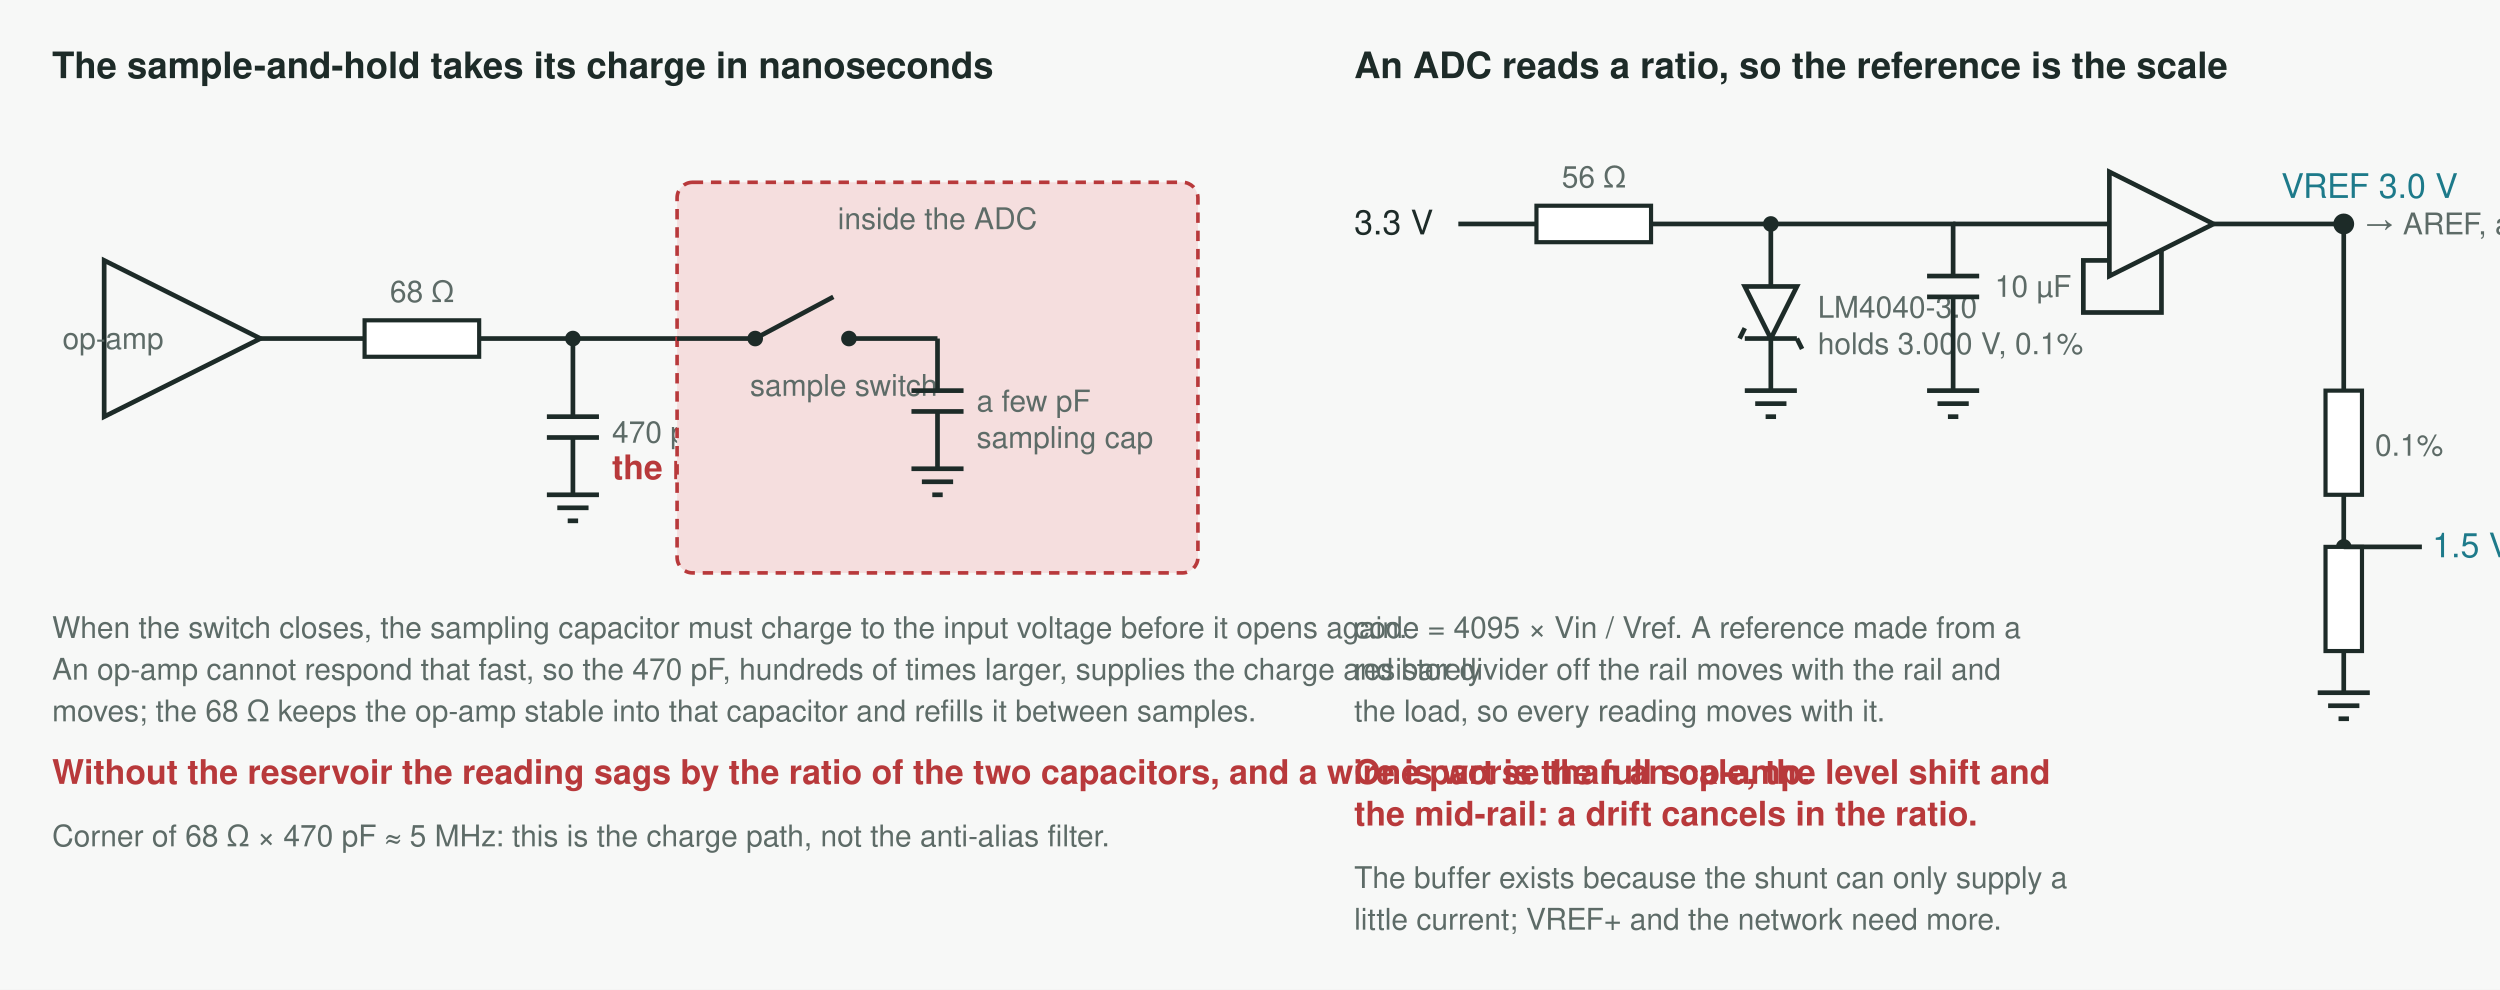
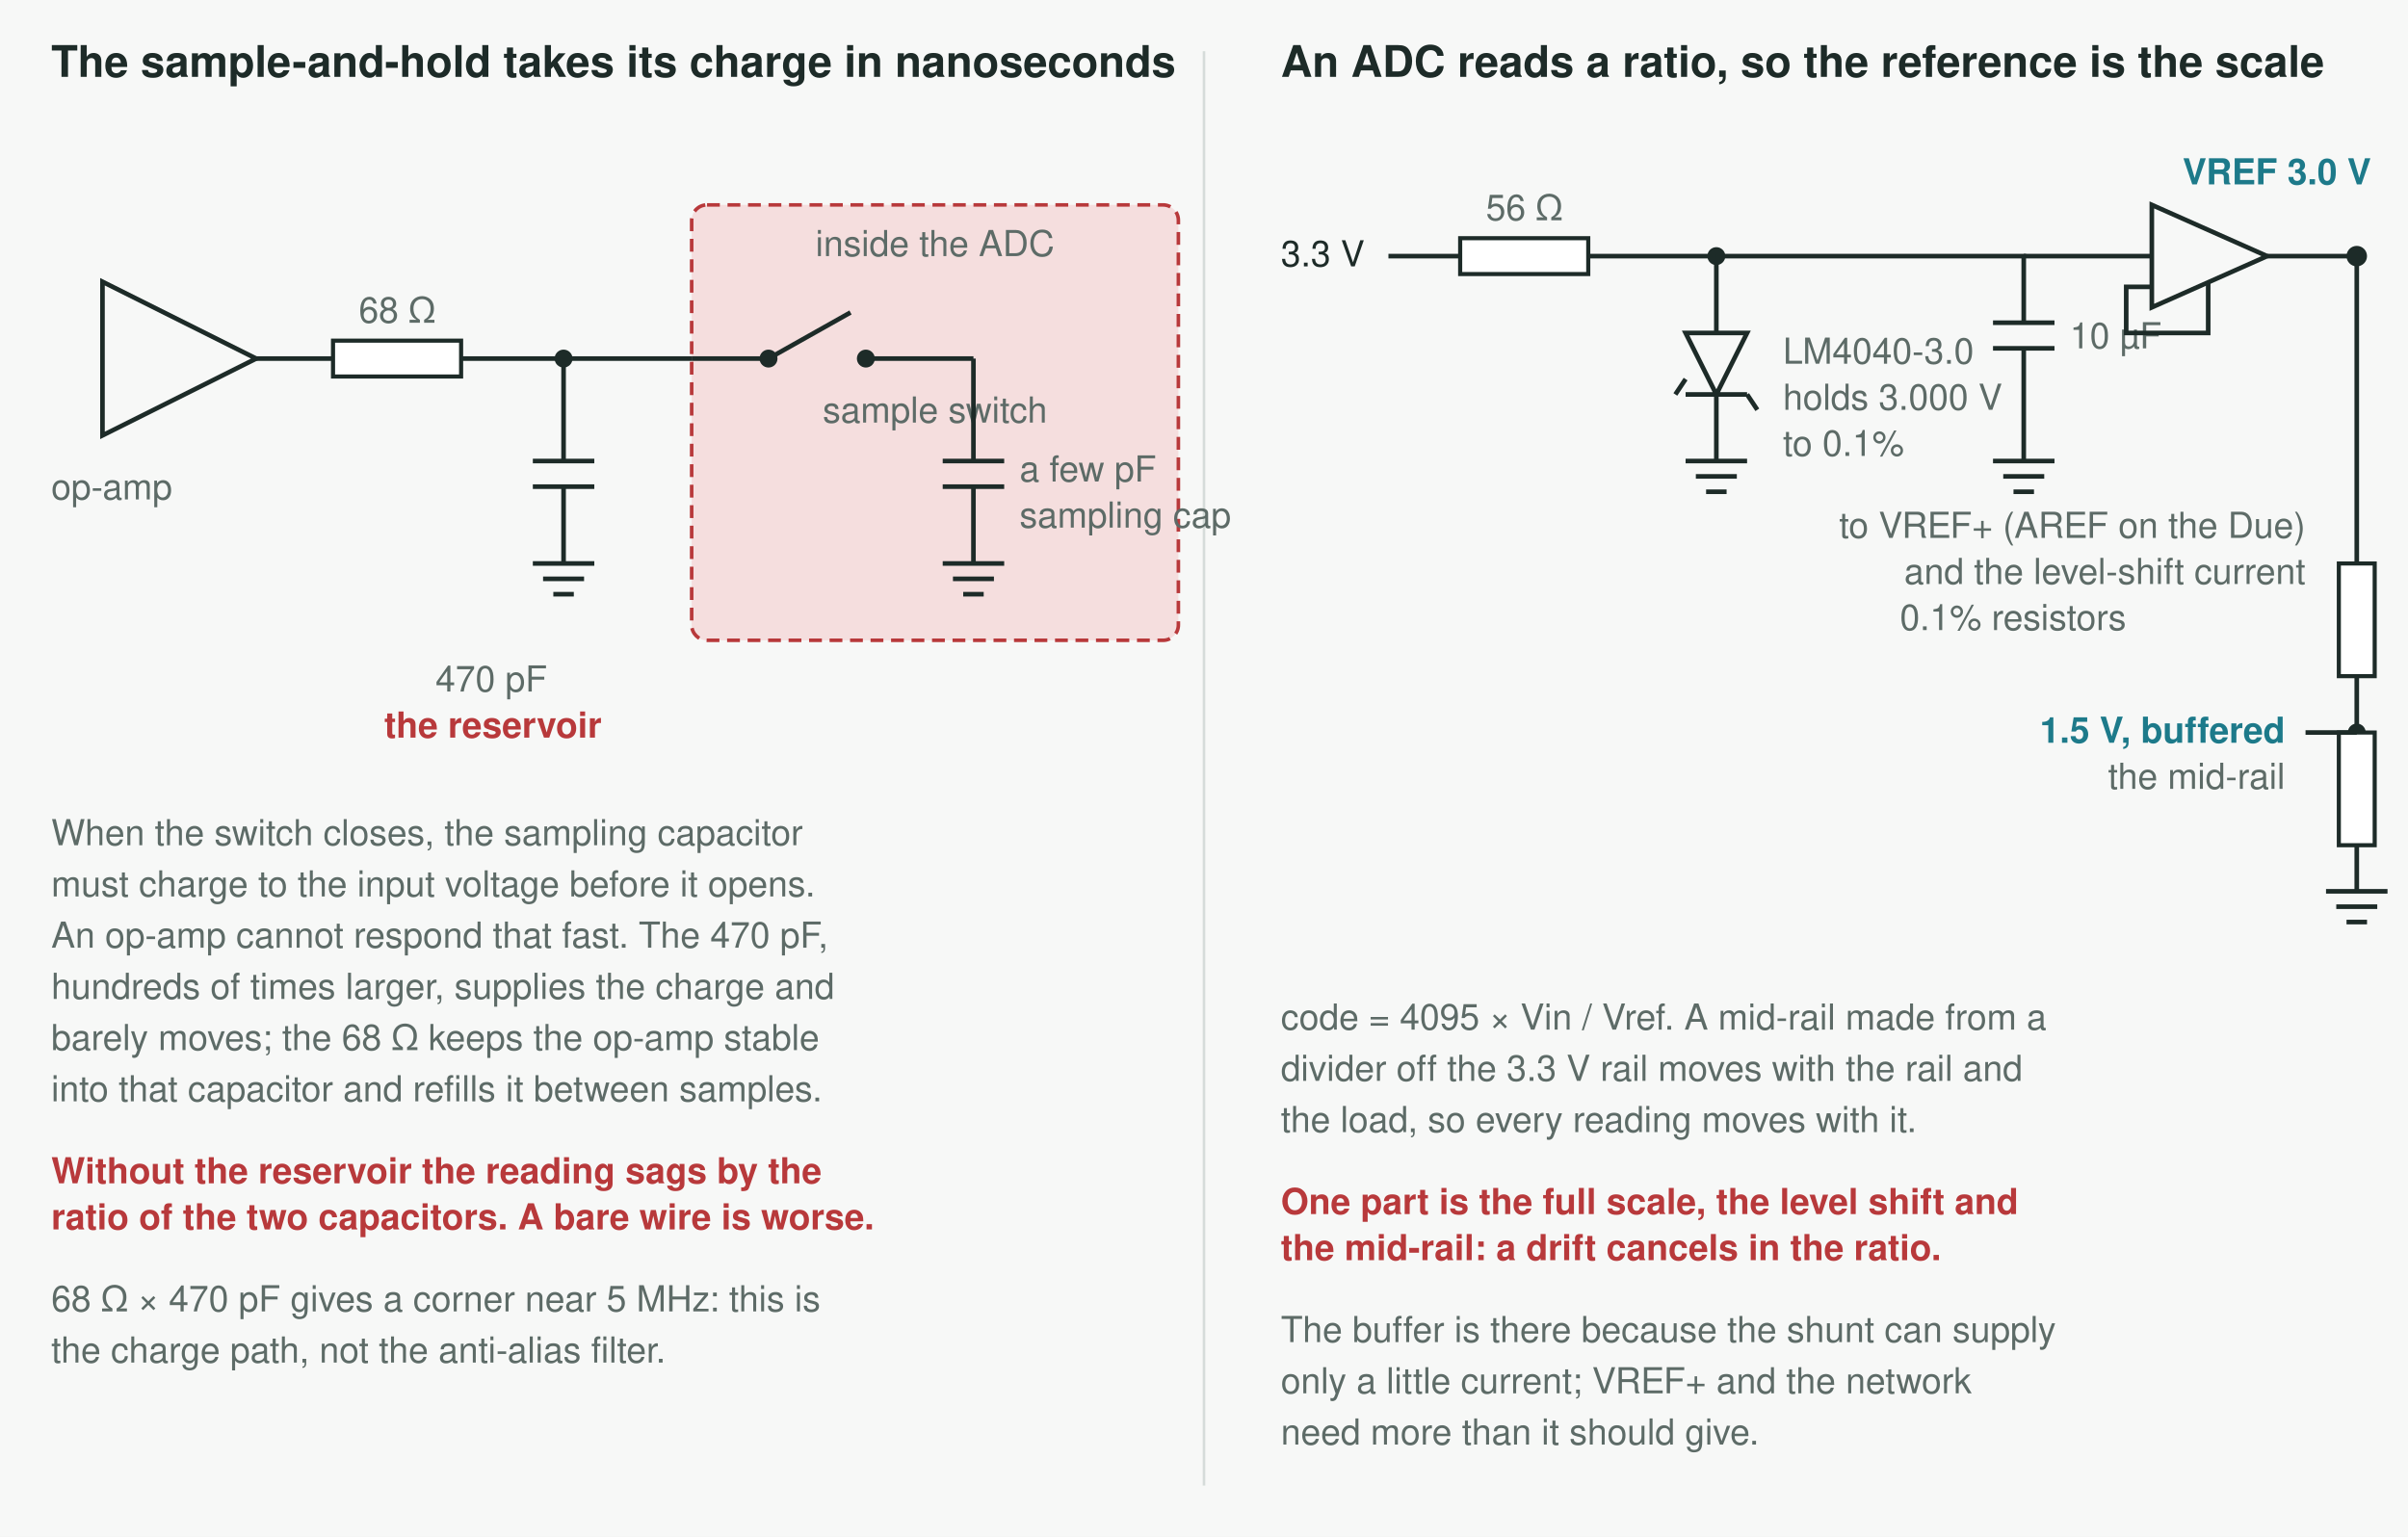
- <svg xmlns="http://www.w3.org/2000/svg" viewBox="0 0 960 380" font-family="Helvetica, Arial, sans-serif" font-size="13">
+ <svg xmlns="http://www.w3.org/2000/svg" viewBox="0 0 940 600" font-family="Helvetica, Arial, sans-serif" font-size="14">
  <style>
    .w{stroke:#1d2b28;stroke-width:1.8;fill:none}
    .r{stroke:#1d2b28;stroke-width:1.6;fill:#fff}
-     .t{fill:#1d2b28}
-     .h{fill:#1d2b28;font-weight:bold;font-size:14px}
-     .m{fill:#5d6b67;font-size:11.5px}
-     .acc{fill:#b8393b;font-weight:bold}
-     .k{fill:#1d7a8a}
+     .t{fill:#1d2b28;font-size:14px}
+     .h{fill:#1d2b28;font-weight:bold;font-size:17px}
+     .m{fill:#5d6b67;font-size:14px}
+     .acc{fill:#b8393b;font-weight:bold;font-size:14px}
+     .k{fill:#1d7a8a;font-size:14px;font-weight:bold}
    .dot{fill:#1d2b28}
-     .chip{fill:#f5dede;stroke:#b8393b;stroke-width:1.4;stroke-dasharray:4 3}
+     .chip{fill:#f5dede;stroke:#b8393b;stroke-width:1.4;stroke-dasharray:5 3}
  </style>
-   <rect width="960" height="380" fill="#f7f8f7" />
+   <rect width="940" height="600" fill="#f7f8f7" />
+   <line x1="470" y1="20" x2="470" y2="580" stroke="#d5dcd9" />
  <g transform="translate(20,30)">
    <text x="0" y="0" class="h">The sample-and-hold takes its charge in nanoseconds</text>
-     <path class="w" d="M20 70 L20 130 L80 100 Z" />
-     <text x="4" y="104" class="m">op-amp</text>
-     <path class="w" d="M80 100 L120 100" />
-     <rect x="120" y="93" width="44" height="14" class="r" />
-     <text x="142" y="86" text-anchor="middle" class="m">68 Ω</text>
-     <path class="w" d="M164 100 L240 100" />
-     <circle cx="200" cy="100" r="3" class="dot" />
-     <path class="w" d="M200 100 L200 130 M190 130 L210 130 M190 138 L210 138 M200 138 L200 160" />
-     <path class="w" d="M190 160 L210 160 M194 165 L206 165 M198 170 L202 170" />
-     <text x="215" y="140" class="m">470 pF</text>
-     <text x="215" y="154" class="acc">the reservoir</text>
-     <rect x="240" y="40" width="200" height="150" rx="6" class="chip" />
-     <text x="340" y="58" text-anchor="middle" class="m">inside the ADC</text>
-     <path class="w" d="M240 100 L270 100" />
-     <circle cx="270" cy="100" r="3" class="dot" />
-     <path class="w" d="M270 100 L300 84" />
-     <circle cx="306" cy="100" r="3" class="dot" />
-     <path class="w" d="M306 100 L340 100" />
-     <text x="268" y="122" class="m">sample switch</text>
-     <path class="w" d="M340 100 L340 120 M330 120 L350 120 M330 128 L350 128 M340 128 L340 150" />
-     <path class="w" d="M330 150 L350 150 M334 155 L346 155 M338 160 L342 160" />
-     <text x="355" y="128" class="m">a few pF</text>
-     <text x="355" y="142" class="m">sampling cap</text>
-     <text x="0" y="215" class="m">When the switch closes, the sampling capacitor must charge to the input voltage before it opens again.</text>
-     <text x="0" y="231" class="m">An op-amp cannot respond that fast, so the 470 pF, hundreds of times larger, supplies the charge and barely</text>
-     <text x="0" y="247" class="m">moves; the 68 Ω keeps the op-amp stable into that capacitor and refills it between samples.</text>
-     <text x="0" y="271" class="acc">Without the reservoir the reading sags by the ratio of the two capacitors, and a wire is worse than an op-amp.</text>
-     <text x="0" y="295" class="m">Corner of 68 Ω × 470 pF ≈ 5 MHz: this is the charge path, not the anti-alias filter.</text>
+     <path class="w" d="M20 80 L20 140 L80 110 Z" />
+     <text x="0" y="165" class="m">op-amp</text>
+     <path class="w" d="M80 110 L110 110" />
+     <rect x="110" y="103" width="50" height="14" class="r" />
+     <text x="135" y="96" text-anchor="middle" class="m">68 Ω</text>
+     <path class="w" d="M160 110 L250 110" />
+     <circle cx="200" cy="110" r="3.5" class="dot" />
+     <path class="w" d="M200 110 L200 150 M188 150 L212 150 M188 160 L212 160 M200 160 L200 190" />
+     <path class="w" d="M188 190 L212 190 M192 196 L208 196 M196 202 L204 202" />
+     <text x="150" y="240" class="m">470 pF</text>
+     <text x="130" y="258" class="acc">the reservoir</text>
+     <rect x="250" y="50" width="190" height="170" rx="6" class="chip" />
+     <text x="345" y="70" text-anchor="middle" class="m">inside the ADC</text>
+     <path class="w" d="M250 110 L280 110" />
+     <circle cx="280" cy="110" r="3.5" class="dot" />
+     <path class="w" d="M280 110 L312 92" />
+     <circle cx="318" cy="110" r="3.5" class="dot" />
+     <path class="w" d="M318 110 L360 110" />
+     <text x="345" y="135" text-anchor="middle" class="m">sample switch</text>
+     <path class="w" d="M360 110 L360 150 M348 150 L372 150 M348 160 L372 160 M360 160 L360 190" />
+     <path class="w" d="M348 190 L372 190 M352 196 L368 196 M356 202 L364 202" />
+     <text x="378" y="158" class="m">a few pF</text>
+     <text x="378" y="176" class="m">sampling cap</text>
+     <text x="0" y="300" class="m">When the switch closes, the sampling capacitor</text>
+     <text x="0" y="320" class="m">must charge to the input voltage before it opens.</text>
+     <text x="0" y="340" class="m">An op-amp cannot respond that fast. The 470 pF,</text>
+     <text x="0" y="360" class="m">hundreds of times larger, supplies the charge and</text>
+     <text x="0" y="380" class="m">barely moves; the 68 Ω keeps the op-amp stable</text>
+     <text x="0" y="400" class="m">into that capacitor and refills it between samples.</text>
+     <text x="0" y="432" class="acc">Without the reservoir the reading sags by the</text>
+     <text x="0" y="450" class="acc">ratio of the two capacitors. A bare wire is worse.</text>
+     <text x="0" y="482" class="m">68 Ω × 470 pF gives a corner near 5 MHz: this is</text>
+     <text x="0" y="502" class="m">the charge path, not the anti-alias filter.</text>
  </g>
-   <g transform="translate(520,30)">
+   <g transform="translate(500,30)">
    <text x="0" y="0" class="h">An ADC reads a ratio, so the reference is the scale</text>
-     <text x="0" y="60" class="t">3.3 V</text>
-     <path class="w" d="M40 56 L70 56" />
-     <rect x="70" y="49" width="44" height="14" class="r" />
-     <text x="92" y="42" text-anchor="middle" class="m">56 Ω</text>
-     <path class="w" d="M114 56 L160 56" />
-     <circle cx="160" cy="56" r="3" class="dot" />
-     <path class="w" d="M160 56 L160 80" />
-     <path class="w" d="M150 80 L170 80 L160 100 Z M150 100 L170 100 M148 100 L150 96 M170 100 L172 104" />
-     <path class="w" d="M160 100 L160 120 M150 120 L170 120 M154 125 L166 125 M158 130 L162 130" />
-     <text x="178" y="92" class="m">LM4040-3.0</text>
-     <text x="178" y="106" class="m">holds 3.000 V, 0.1%</text>
-     <path class="w" d="M160 56 L230 56 L230 76 M220 76 L240 76 M220 84 L240 84 M230 84 L230 120 M220 120 L240 120 M224 125 L236 125 M228 130 L232 130" />
-     <text x="246" y="84" class="m">10 µF</text>
-     <path class="w" d="M230 56 L290 56" />
-     <path class="w" d="M290 36 L290 76 L330 56 Z" />
-     <path class="w" d="M310 66 L310 90 L280 90 L280 70 L290 70" />
-     <path class="w" d="M330 56 L380 56" />
-     <circle cx="380" cy="56" r="4" class="dot" />
-     <text x="356" y="46" class="k">VREF 3.0 V</text>
-     <text x="388" y="60" class="m">→ AREF, and the level shift</text>
-     <path class="w" d="M380 56 L380 120" />
-     <rect x="373" y="120" width="14" height="40" class="r" />
-     <text x="392" y="145" class="m">0.1%</text>
-     <path class="w" d="M380 160 L380 180" />
-     <circle cx="380" cy="180" r="3" class="dot" />
-     <rect x="373" y="180" width="14" height="40" class="r" />
-     <path class="w" d="M380 220 L380 236 M370 236 L390 236 M374 241 L386 241 M378 246 L382 246" />
-     <path class="w" d="M380 180 L410 180" />
-     <text x="414" y="184" class="k">1.5 V, buffered → the mid-rail</text>
-     <text x="0" y="215" class="m">code = 4095 × Vin / Vref. A reference made from a</text>
-     <text x="0" y="231" class="m">resistor divider off the rail moves with the rail and</text>
-     <text x="0" y="247" class="m">the load, so every reading moves with it.</text>
-     <text x="0" y="271" class="acc">One part is the full scale, the level shift and</text>
-     <text x="0" y="287" class="acc">the mid-rail: a drift cancels in the ratio.</text>
-     <text x="0" y="311" class="m">The buffer exists because the shunt can only supply a</text>
-     <text x="0" y="327" class="m">little current; VREF+ and the network need more.</text>
+     <text x="0" y="74" class="t">3.3 V</text>
+     <path class="w" d="M42 70 L70 70" />
+     <rect x="70" y="63" width="50" height="14" class="r" />
+     <text x="95" y="56" text-anchor="middle" class="m">56 Ω</text>
+     <path class="w" d="M120 70 L170 70" />
+     <circle cx="170" cy="70" r="3.5" class="dot" />
+     <path class="w" d="M170 70 L170 100" />
+     <path class="w" d="M158 100 L182 100 L170 124 Z M158 124 L182 124 M154 124 L158 118 M182 124 L186 130" />
+     <path class="w" d="M170 124 L170 150 M158 150 L182 150 M162 156 L178 156 M166 162 L174 162" />
+     <text x="196" y="112" class="m">LM4040-3.0</text>
+     <text x="196" y="130" class="m">holds 3.000 V</text>
+     <text x="196" y="148" class="m">to 0.1%</text>
+     <path class="w" d="M170 70 L290 70 L290 96 M278 96 L302 96 M278 106 L302 106 M290 106 L290 150 M278 150 L302 150 M282 156 L298 156 M286 162 L294 162" />
+     <text x="308" y="106" class="m">10 µF</text>
+     <path class="w" d="M290 70 L340 70" />
+     <path class="w" d="M340 50 L340 90 L385 70 Z" />
+     <path class="w" d="M362 80 L362 100 L330 100 L330 82 L340 82" />
+     <path class="w" d="M385 70 L420 70" />
+     <circle cx="420" cy="70" r="4" class="dot" />
+     <text x="352" y="42" class="k">VREF 3.0 V</text>
+     <path class="w" d="M420 70 L420 190" />
+     <rect x="413" y="190" width="14" height="44" class="r" />
+     <path class="w" d="M420 234 L420 256" />
+     <circle cx="420" cy="256" r="3.5" class="dot" />
+     <rect x="413" y="256" width="14" height="44" class="r" />
+     <path class="w" d="M420 300 L420 318 M408 318 L432 318 M412 324 L428 324 M416 330 L424 330" />
+     <text x="330" y="216" text-anchor="end" class="m">0.1% resistors</text>
+     <path class="w" d="M420 256 L400 256" />
+     <text x="392" y="260" text-anchor="end" class="k">1.5 V, buffered</text>
+     <text x="392" y="278" text-anchor="end" class="m">the mid-rail</text>
+     <text x="400" y="180" text-anchor="end" class="m">to VREF+ (AREF on the Due)</text>
+     <text x="400" y="198" text-anchor="end" class="m">and the level-shift current</text>
+     <text x="0" y="372" class="m">code = 4095 × Vin / Vref. A mid-rail made from a</text>
+     <text x="0" y="392" class="m">divider off the 3.3 V rail moves with the rail and</text>
+     <text x="0" y="412" class="m">the load, so every reading moves with it.</text>
+     <text x="0" y="444" class="acc">One part is the full scale, the level shift and</text>
+     <text x="0" y="462" class="acc">the mid-rail: a drift cancels in the ratio.</text>
+     <text x="0" y="494" class="m">The buffer is there because the shunt can supply</text>
+     <text x="0" y="514" class="m">only a little current; VREF+ and the network</text>
+     <text x="0" y="534" class="m">need more than it should give.</text>
  </g>
</svg>
